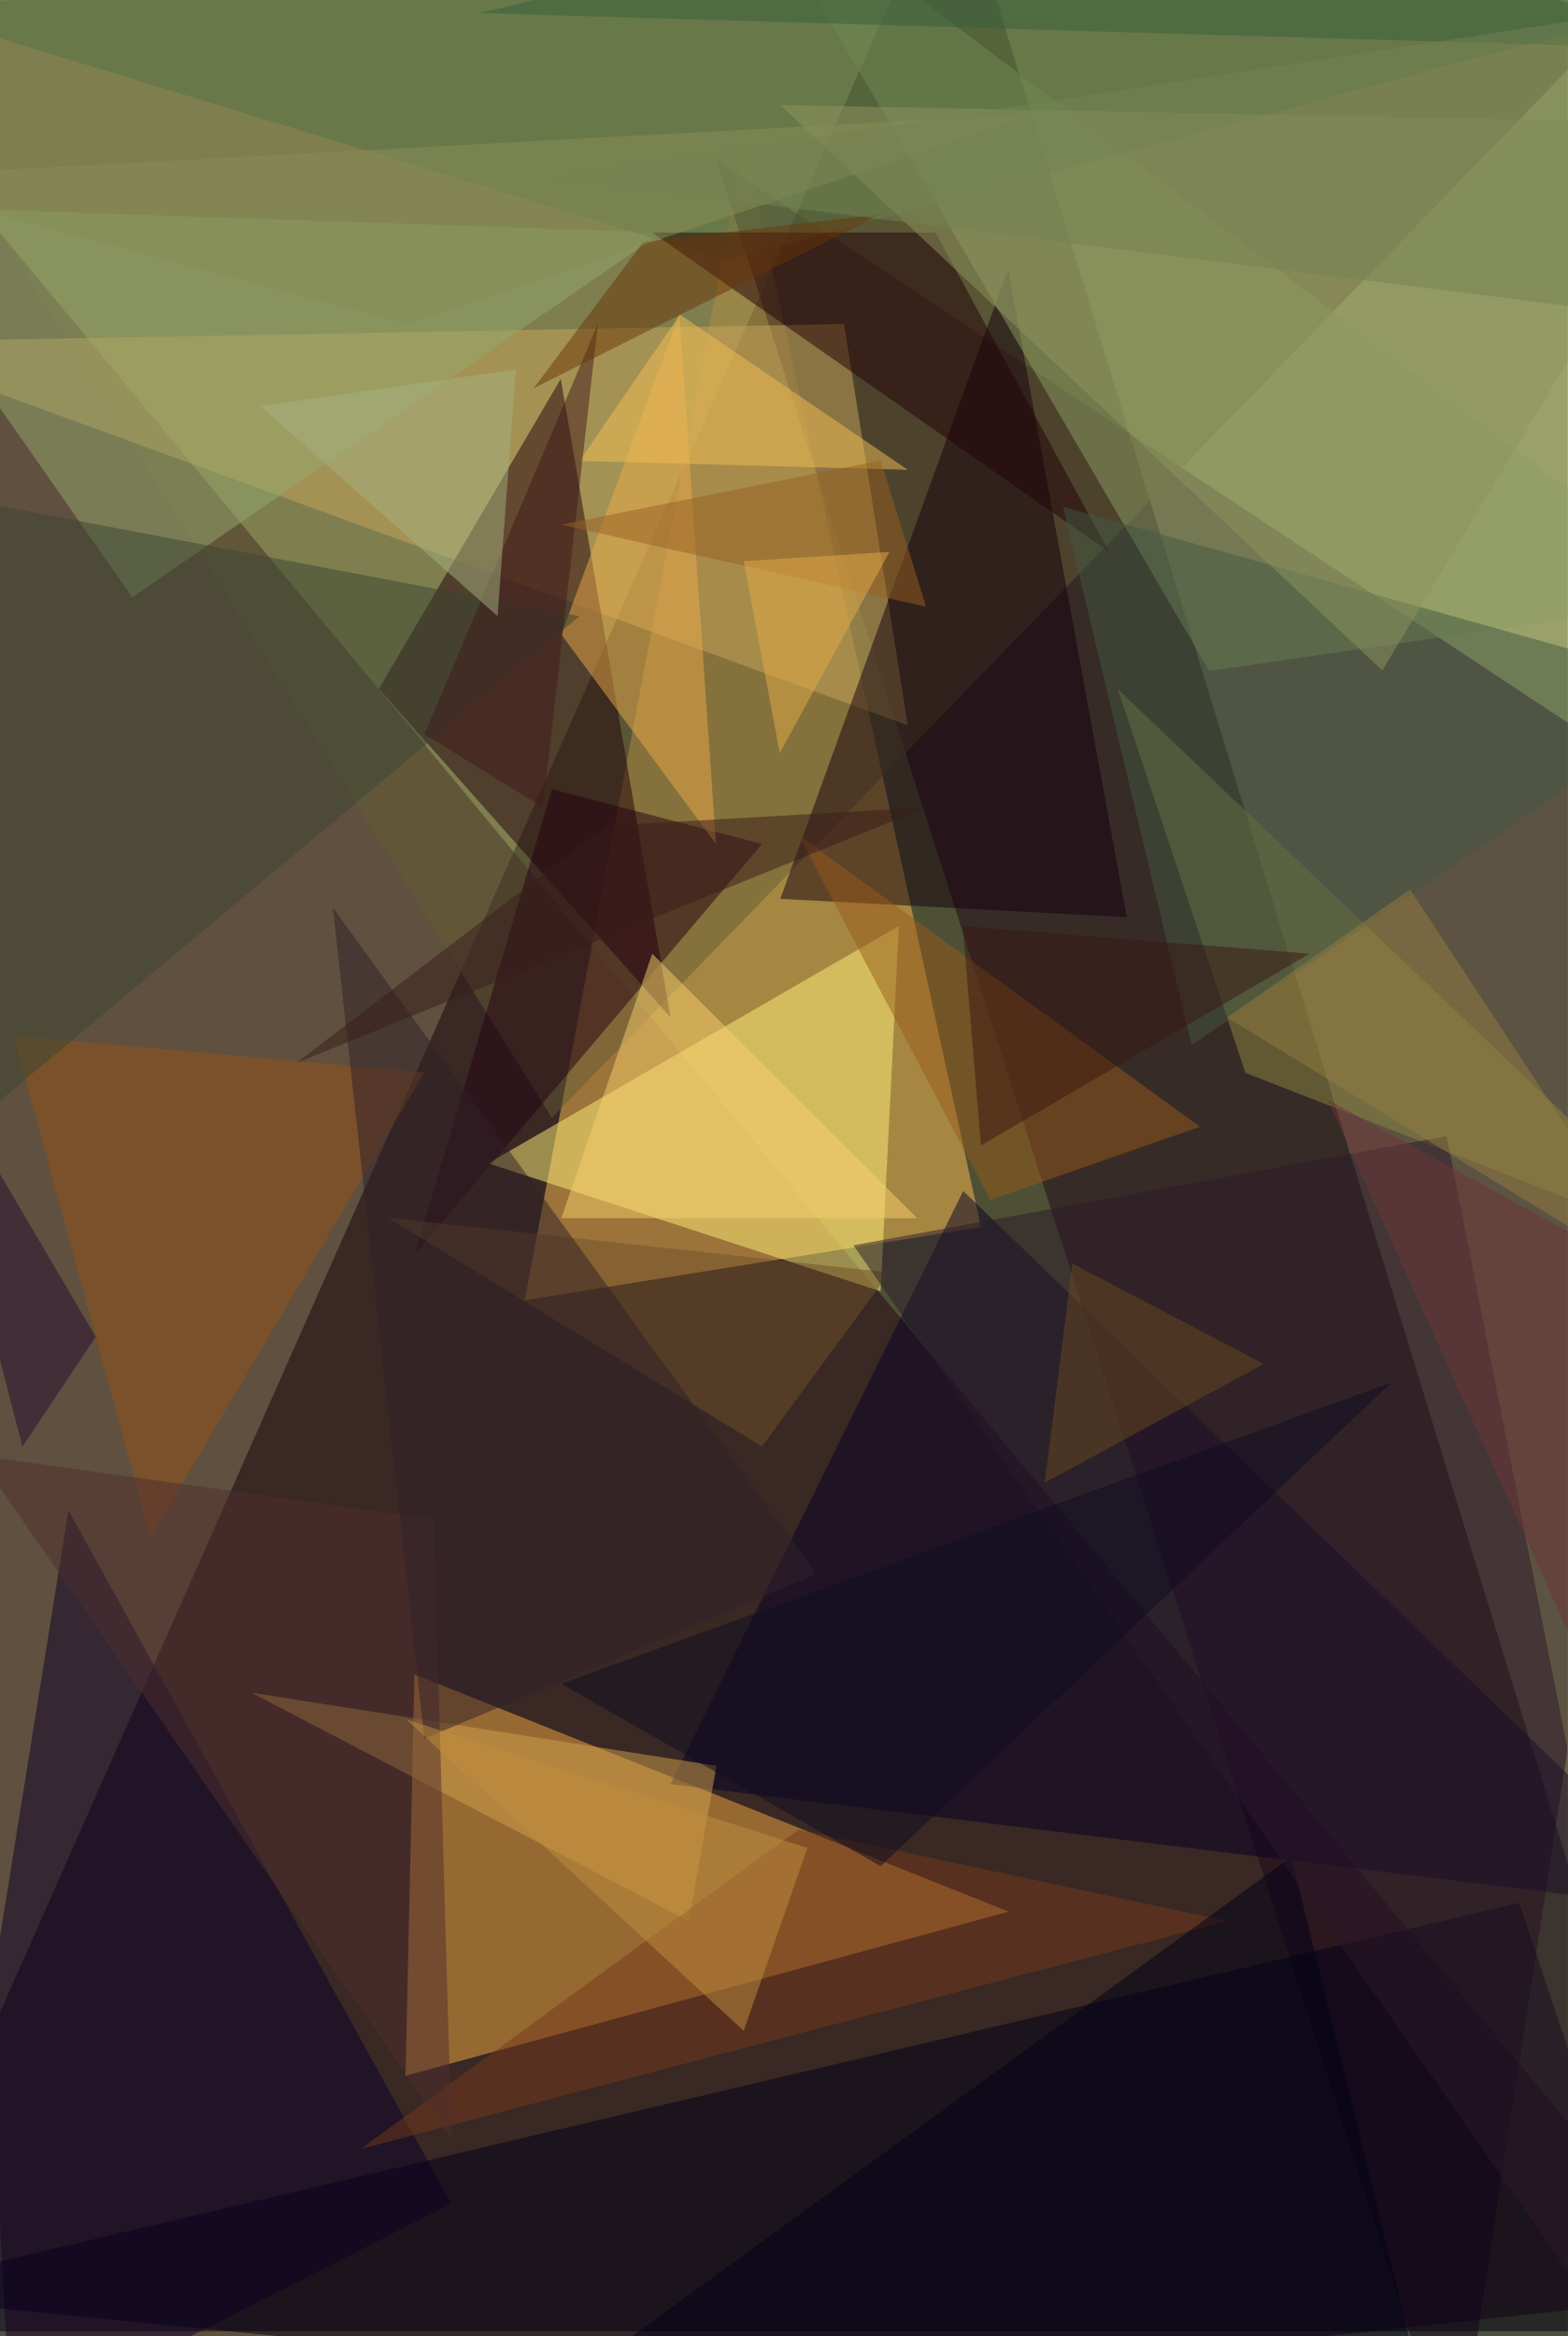
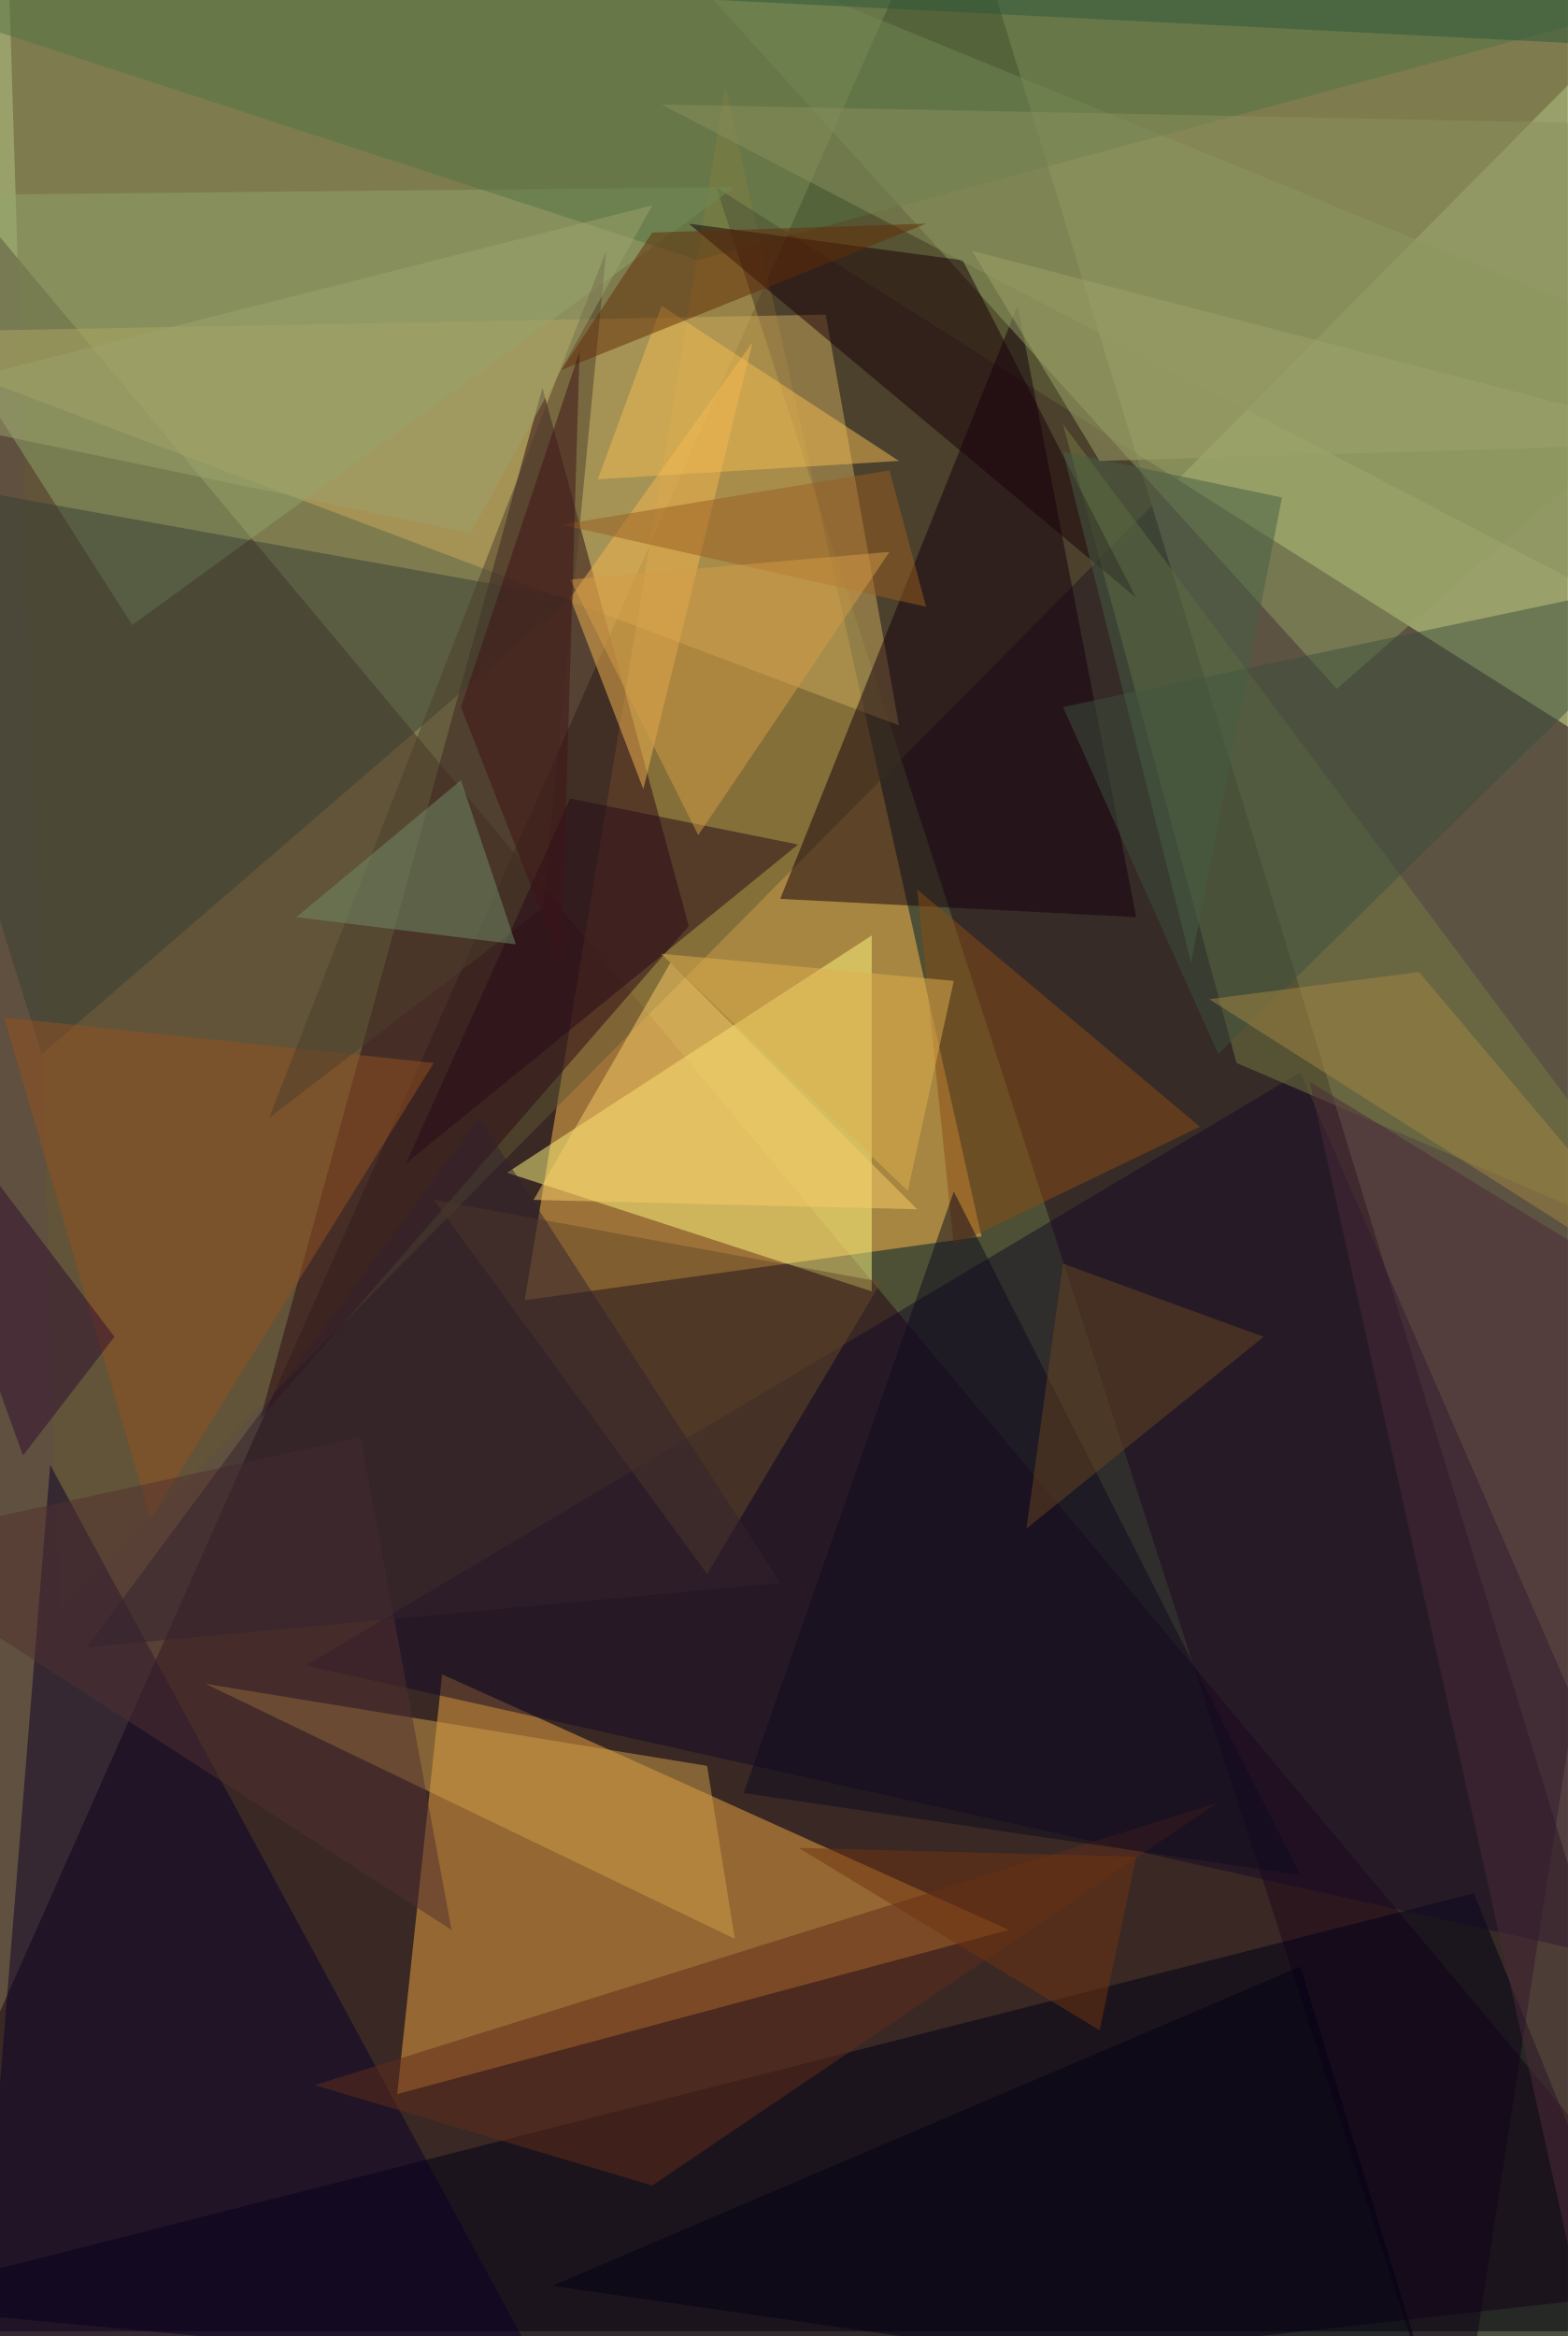
<svg xmlns="http://www.w3.org/2000/svg" width="300" height="447">
  <rect width="100%" height="100%" fill="#9aa06a" />
  <g fill-opacity=".5">
-     <path d="M-27 446.1h354.4L182.4-27z" />
-     <path fill="#270014" d="m327.4 439.1-324.8 35-24.4-455.8z" />
-     <path fill="#ffbf50" d="m100.4 248.8 42-221.7 45.3 207.7z" />
-     <path fill="#20071b" d="M278.5 474 137.1 30.7l190.3 125.7z" />
-     <path fill="#655d34" d="M322.2-9.6-27.1.9l132.7 213z" />
-     <path fill="#f6aa41" d="M193 365.8 77.6 397.2l1.7-76.8z" />
-     <path fill="#000017" d="m-27 439.1 317.7-75 36.7 110z" />
-     <path fill="#fff27b" d="m93.4 222.6 78.6-45.4-3.5 69.9z" />
-     <path fill="#cba75a" d="m161.5 62 12.2 76.8L-27 65.5z" />
-     <path fill="#22000a" d="m128.3 194.7-21-122.2-34.8 59.3z" />
-     <path fill="#080124" d="m128.3 341.4 56-113.5 143 138z" />
-     <path fill="#15000e" d="m215.6 175.5-66.3-3.5 43.6-120.5z" />
-     <path fill="#8d9f64" d="m327.4 114.4-96 14-90.8-155.5z" />
-     <path fill="#0a0029" d="m-16.6 474 29.7-185 73.3 132.7z" />
-     <path fill="#8d8842" d="M327.4 240 213.9 131.9l24.4 73.4z" />
-     <path fill="#240013" d="m105.6 151-26.2 89 66.4-78.5z" />
-     <path fill="#94a86e" d="m126.6 44.5-153.7-5.2 52.4 75z" />
-     <path fill="#edaa4b" d="m137 161.5-29.6-40.1L130 60.2z" />
-     <path fill="#547244" d="m-27-.9 165.8 50.7L327.4-1z" />
-     <path fill="#220007" d="M179 44.5h-54.2l87.4 61.1z" />
-     <path fill="#945219" d="m81.2 205.2-78.6-7 26.2 96z" />
-     <path fill="#d2a24a" d="m131.8 367.6 5.3-29.7-89-14z" />
-     <path fill="#77391a" d="m69 411.2 83.8-61.1 82 17.5z" />
-     <path fill="#715128" d="M145.8 276.8 74.2 233l96 10.5z" />
-     <path fill="#3a4532" d="m-27 91.7 20.9 124 117-97.8z" />
-     <path fill="#425942" d="M203.4 97 228 200l99.5-68.2z" />
-     <path fill="#985a1a" d="m189.5 229.6 40.1-14-76.8-55.8z" />
-     <path fill="#8f945e" d="M264.5 128.3 149.3 20.1l178 3.5z" />
-     <path fill="#512f2e" d="M86.4 409.5 83 290.7l-87.3-12.2z" />
-     <path fill="#000016" d="m112.6 453.1 134.5-97.8 24.4 99.6z" />
-     <path fill="#2d1a2b" d="M276.8 217.4 327.4 474 163.3 238.3z" />
-     <path fill="#f9cf6d" d="m107.4 233.1 17.4-50.6 50.7 50.6z" />
-     <path fill="#302128" d="m63.7 173.7 17.5 159 75-31.5z" />
-     <path fill="#f2bf55" d="m110.9 88.2 62.8 1.7-43.6-29.7z" />
-     <path fill="#401b1a" d="m103.9 154.5-22.7-14L114.4 62z" />
-     <path fill="#a5b381" d="M95.2 117.9 49.8 77.7l48.9-7z" />
-     <path fill="#986022" d="m107.4 100.4 69.8 15.7-8.7-28z" />
-     <path fill="#6a481f" d="m205.2 241.8 36.6 19.2-41.9 22.7z" />
-     <path fill="#0f0c21" d="m107.4 322.2 158.9-57.7-97.8 92.6z" />
-     <path fill="#6a3509" d="m168.5 41-45.4 5.3-21 28z" />
-     <path fill="#375e3d" d="M215.6-27 327.4 9.5l-235.7-7z" />
-     <path fill="#898f57" d="m77.7 62 120.5-40.2L-27.1 34z" />
-     <path fill="#270b2f" d="m18.3 255.8-14 21-20.9-80.4z" />
-     <path fill="#381d1a" d="m116.1 158-59.4 45.4 120.5-48.9z" />
-     <path fill="#947c40" d="m234.8 194.7 85.6 52.4-50.6-76.9z" />
-     <path fill="#e5ac49" d="m170.2 105.6-21 38.5-6.9-36.7z" />
-     <path fill="#391813" d="m184.2 177.2 3.5 42 62.9-36.7z" />
-     <path fill="#758353" d="M105.6 34 310 2.6 327.4 62z" />
-     <path fill="#c08f3f" d="m154.5 353.6-12.2 35L77.7 329z" />
-     <path fill="#6d3436" d="M327.4 372.8 254 210.4l73.3 40.2z" />
+     <path d="M327.4 446.1H-27.1L182.5-27z" />
+     <path fill="#270014" d="m327.4 437.4-330 36.7L-8 35.8z" />
+     <path fill="#ffbc4e" d="m138.8 16.6 49 220-87.4 12.2z" />
+     <path fill="#20061b" d="M278.5 474 137.1 35.9l190.3 120.5z" />
+     <path fill="#635932" d="m11.3 308.2 316-319.5L1-27.1z" />
+     <path fill="#f2a640" d="M193 369.3 84.6 320.4 76 400.7z" />
+     <path fill="#000017" d="m-27 440.9 309-78.6 45.4 111.8z" />
+     <path fill="#fff981" d="m97 224.4 69.8 22.7V179z" />
+     <path fill="#ccaa5d" d="m-27 63.7 199 75.1-14-78.6z" />
+     <path fill="#2c0916" d="m49.8 271.5 82-94.3-28-103z" />
+     <path fill="#140b27" d="M248.8 205.2 58.5 318.7 323.9 378z" />
+     <path fill="#14000e" d="m149.3 172 45.4-113.5 22.7 117z" />
+     <path fill="#909f63" d="m327.4 69-71.6 62.8L123.1-14.8z" />
+     <path fill="#0b0129" d="M-6.1 474h120.5L9.6 280.3z" />
+     <path fill="#767c43" d="m203.4 81.2 33.2 122.2 85.6 36.7z" />
+     <path fill="#f4b750" d="m144 65.5-34.9 48.9 14 36.6z" />
+     <path fill="#90a46b" d="m-27 37.5 52.3 82.1 115.3-83.8z" />
+     <path fill="#373f34" d="M109.1 114.4 8 201.7-27 89.9z" />
+     <path fill="#537243" d="M322.2-.9-27.1-2.6l160.7 52.4z" />
+     <path fill="#d1a048" d="m135.3 337.9-96-15.7L140.6 371z" />
+     <path fill="#674b28" d="M135.3 301.2 83 229.6l85.6 15.7z" />
+     <path fill="#632c1b" d="m233.1 344.9-108.3 73.3L60.2 399z" />
+     <path fill="#8b4c15" d="m175.5 170.2 7 68.1 47.1-22.7z" />
+     <path fill="#190009" d="m131.8 42.8 85.6 71.6-33.2-64.6z" />
+     <path fill="#3d503d" d="m203.4 135.3 29.7 66.4 94.3-92.6z" />
+     <path fill="#945021" d="m83 203.4-54.2 87.3-28-96z" />
+     <path fill="#523131" d="m-27 296 96-21 17.4 94.3z" />
+     <path fill="#4d3e2c" d="m51.5 213.9 52.4-40.2L116 48z" />
+     <path fill="#270a18" d="m109.1 152.8-31.4 69.8 75-61z" />
+     <path fill="#000015" d="m275 461.8-26.2-85.5-143.2 61.1z" />
+     <path fill="#f9cc69" d="m128.3 184.2 47.2 47.2-73.4-1.8z" />
+     <path fill="#728d68" d="m56.7 175.5 31.5-26.2 10.5 31.4z" />
+     <path fill="#f2bd53" d="M126.6 58.5 172 88.2l-57.6 3.5z" />
+     <path fill="#0f0a1f" d="m248.8 358.8-106.5-15.7L182.5 228z" />
+     <path fill="#8a905d" d="m126.6 20 200.8 104.8-21-101.2z" />
+     <path fill="#a58743" d="m231.4 191.2 40.1-5.2 55.9 66.3z" />
+     <path fill="#694420" d="m196.4 292.5 7-50.7 38.4 14z" />
+     <path fill="#985e20" d="m170.2 90-62.8 10.4 69.8 15.7z" />
+     <path fill="#632d06" d="m177.2 42.8-69.8 28 17.4-26.3z" />
+     <path fill="#4d2a39" d="m327.4 254-17.5 220-59.3-267z" />
+     <path fill="#2e0c31" d="m4.4 278.5-31.5-87.3 49 64.6z" />
+     <path fill="#e1b04e" d="m182.5 187.7-56-5.2 47.2 45.4z" />
+     <path fill="#d49c46" d="m109.1 110.9 61.1-5.3-36.6 54.2z" />
+     <path fill="#713510" d="m152.8 353.6 64.6 1.7-7 33.2z" />
+     <path fill="#3e1216" d="m88.2 135.3 22.7-68-3.5 117z" />
+     <path fill="#32232e" d="M91.7 213.9 16.6 315.2l132.7-12.3z" />
+     <path fill="#465e44" d="m203.4 86.4 24.5 97.8 17.4-89z" />
+     <path fill="#2d583a" d="m327.4 9.6-90.8-36.7-117 26.2z" />
+     <path fill="#9fa36b" d="M210.4 88.2 186 48l141.4 36.7z" />
+     <path fill="#9ca26d" d="m-27 77.7 151.8-38.4L90 102z" />
  </g>
</svg>
